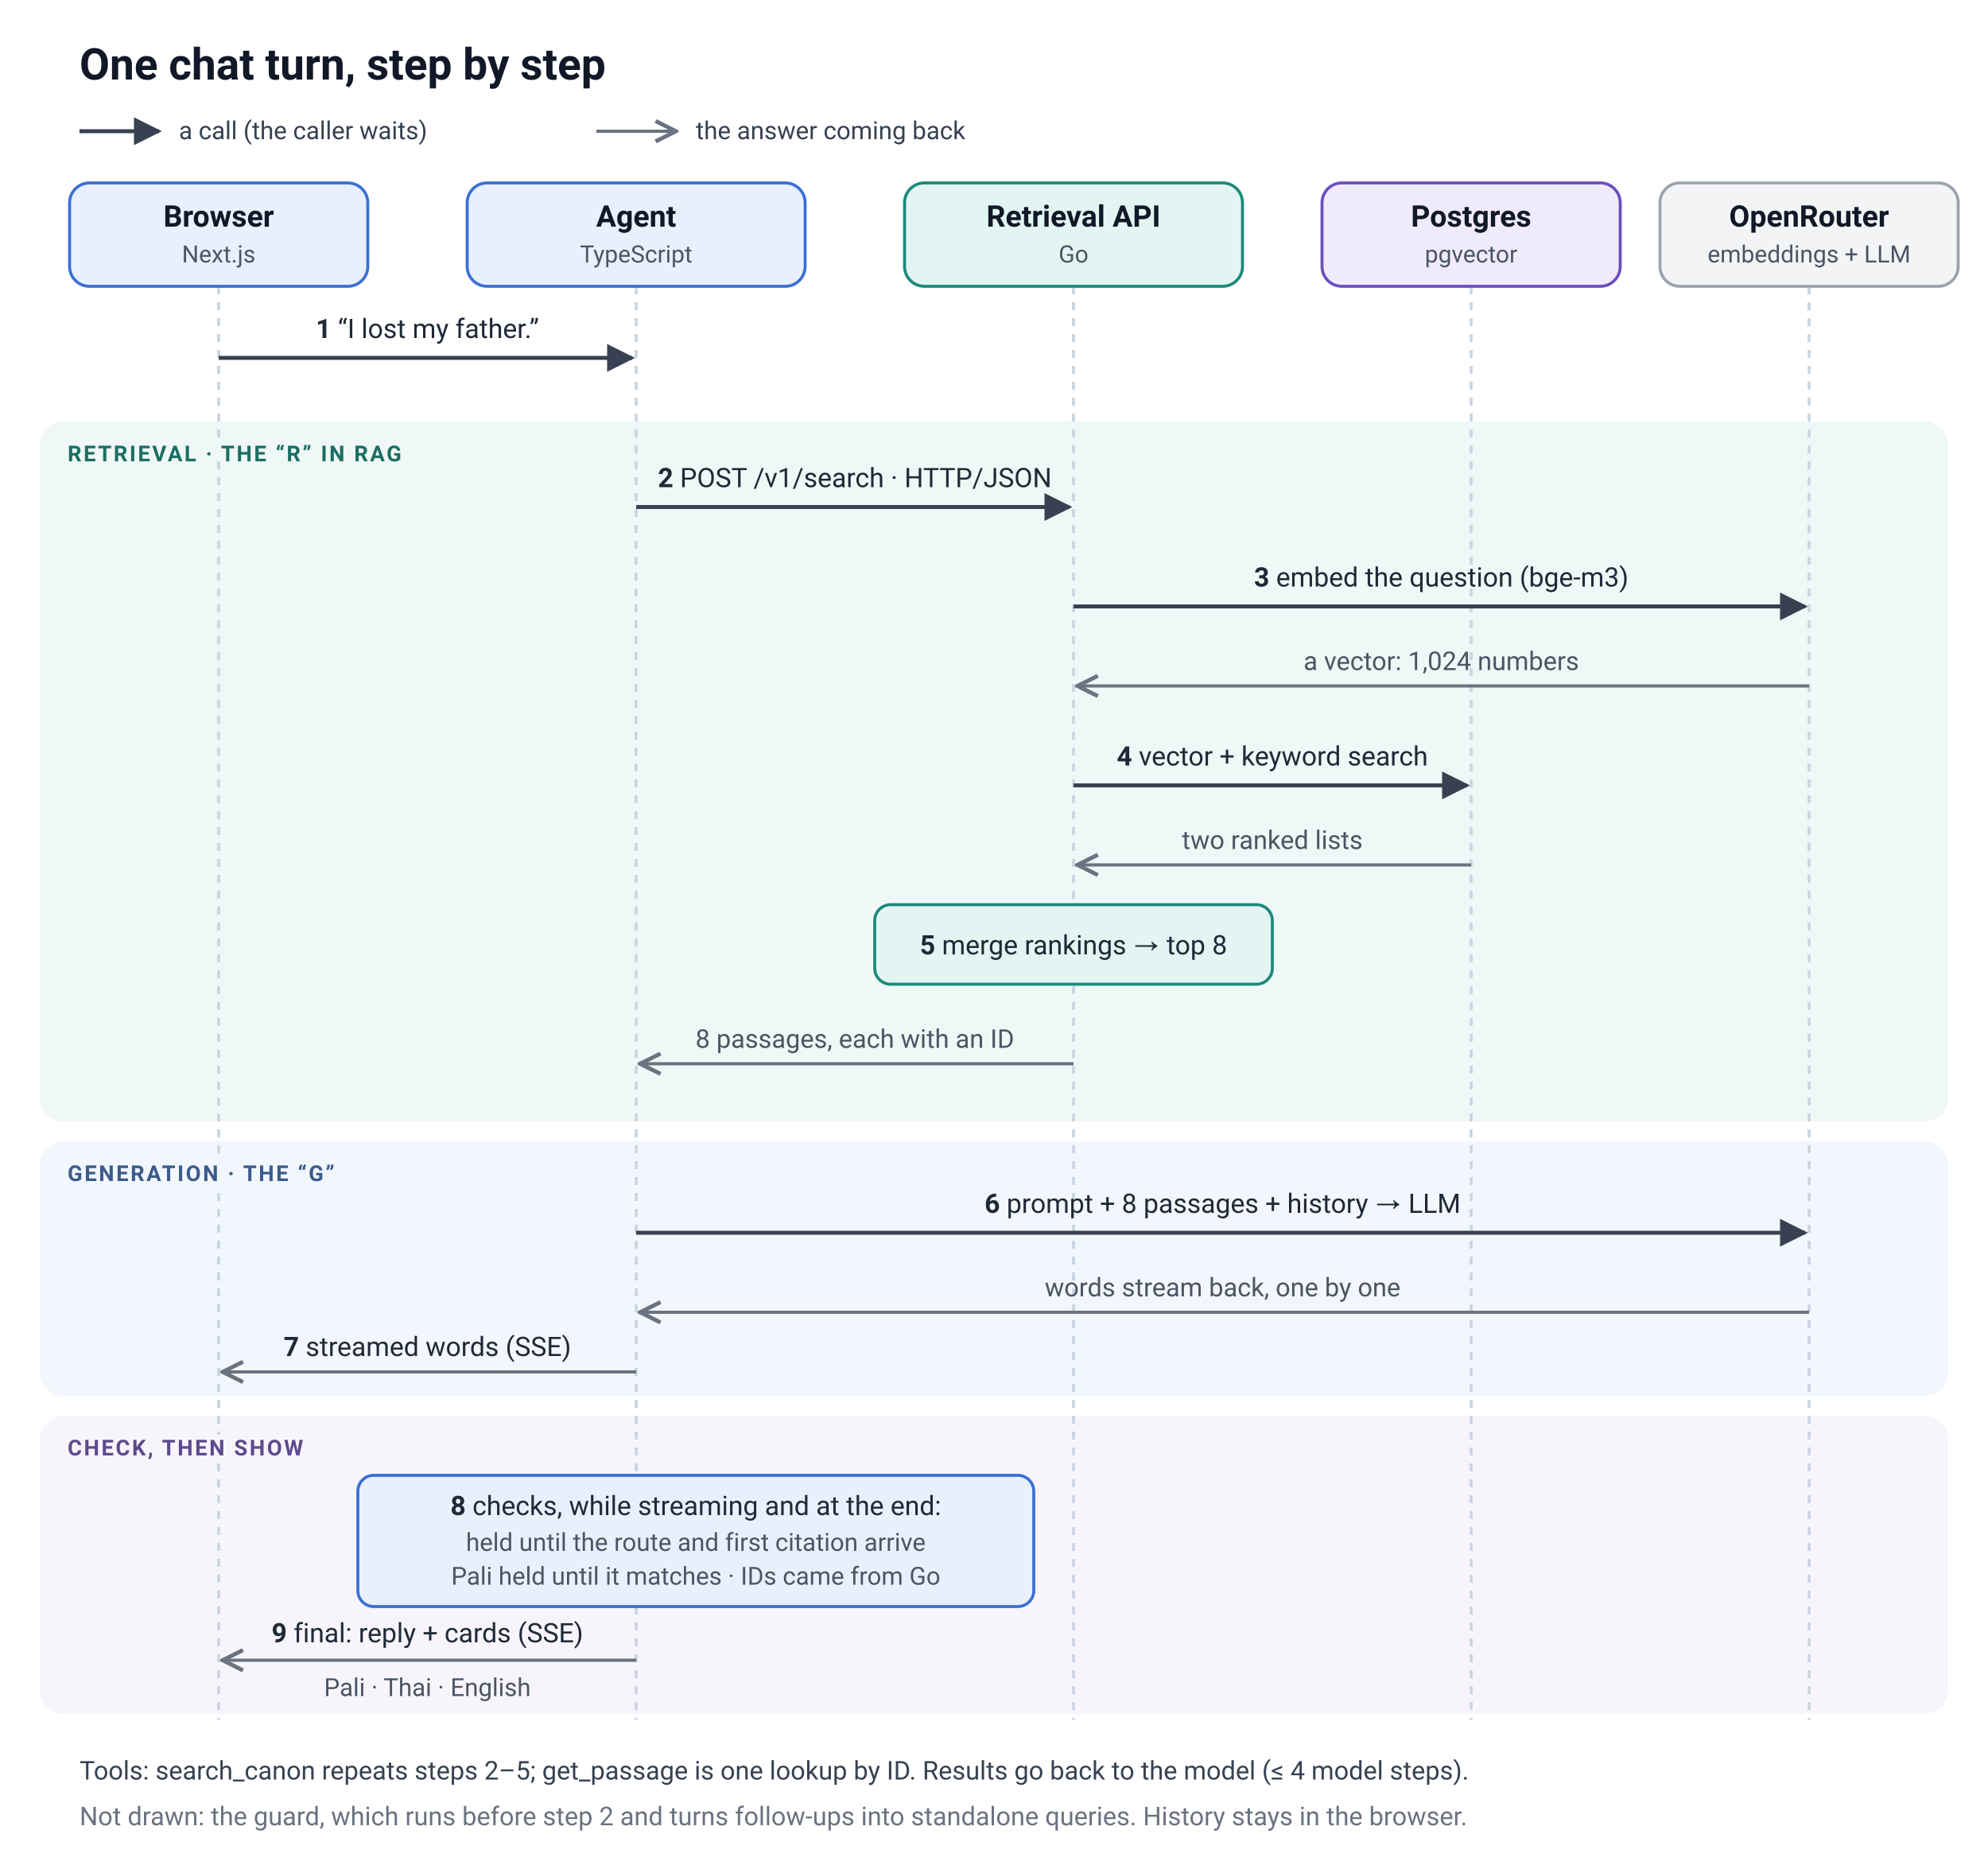
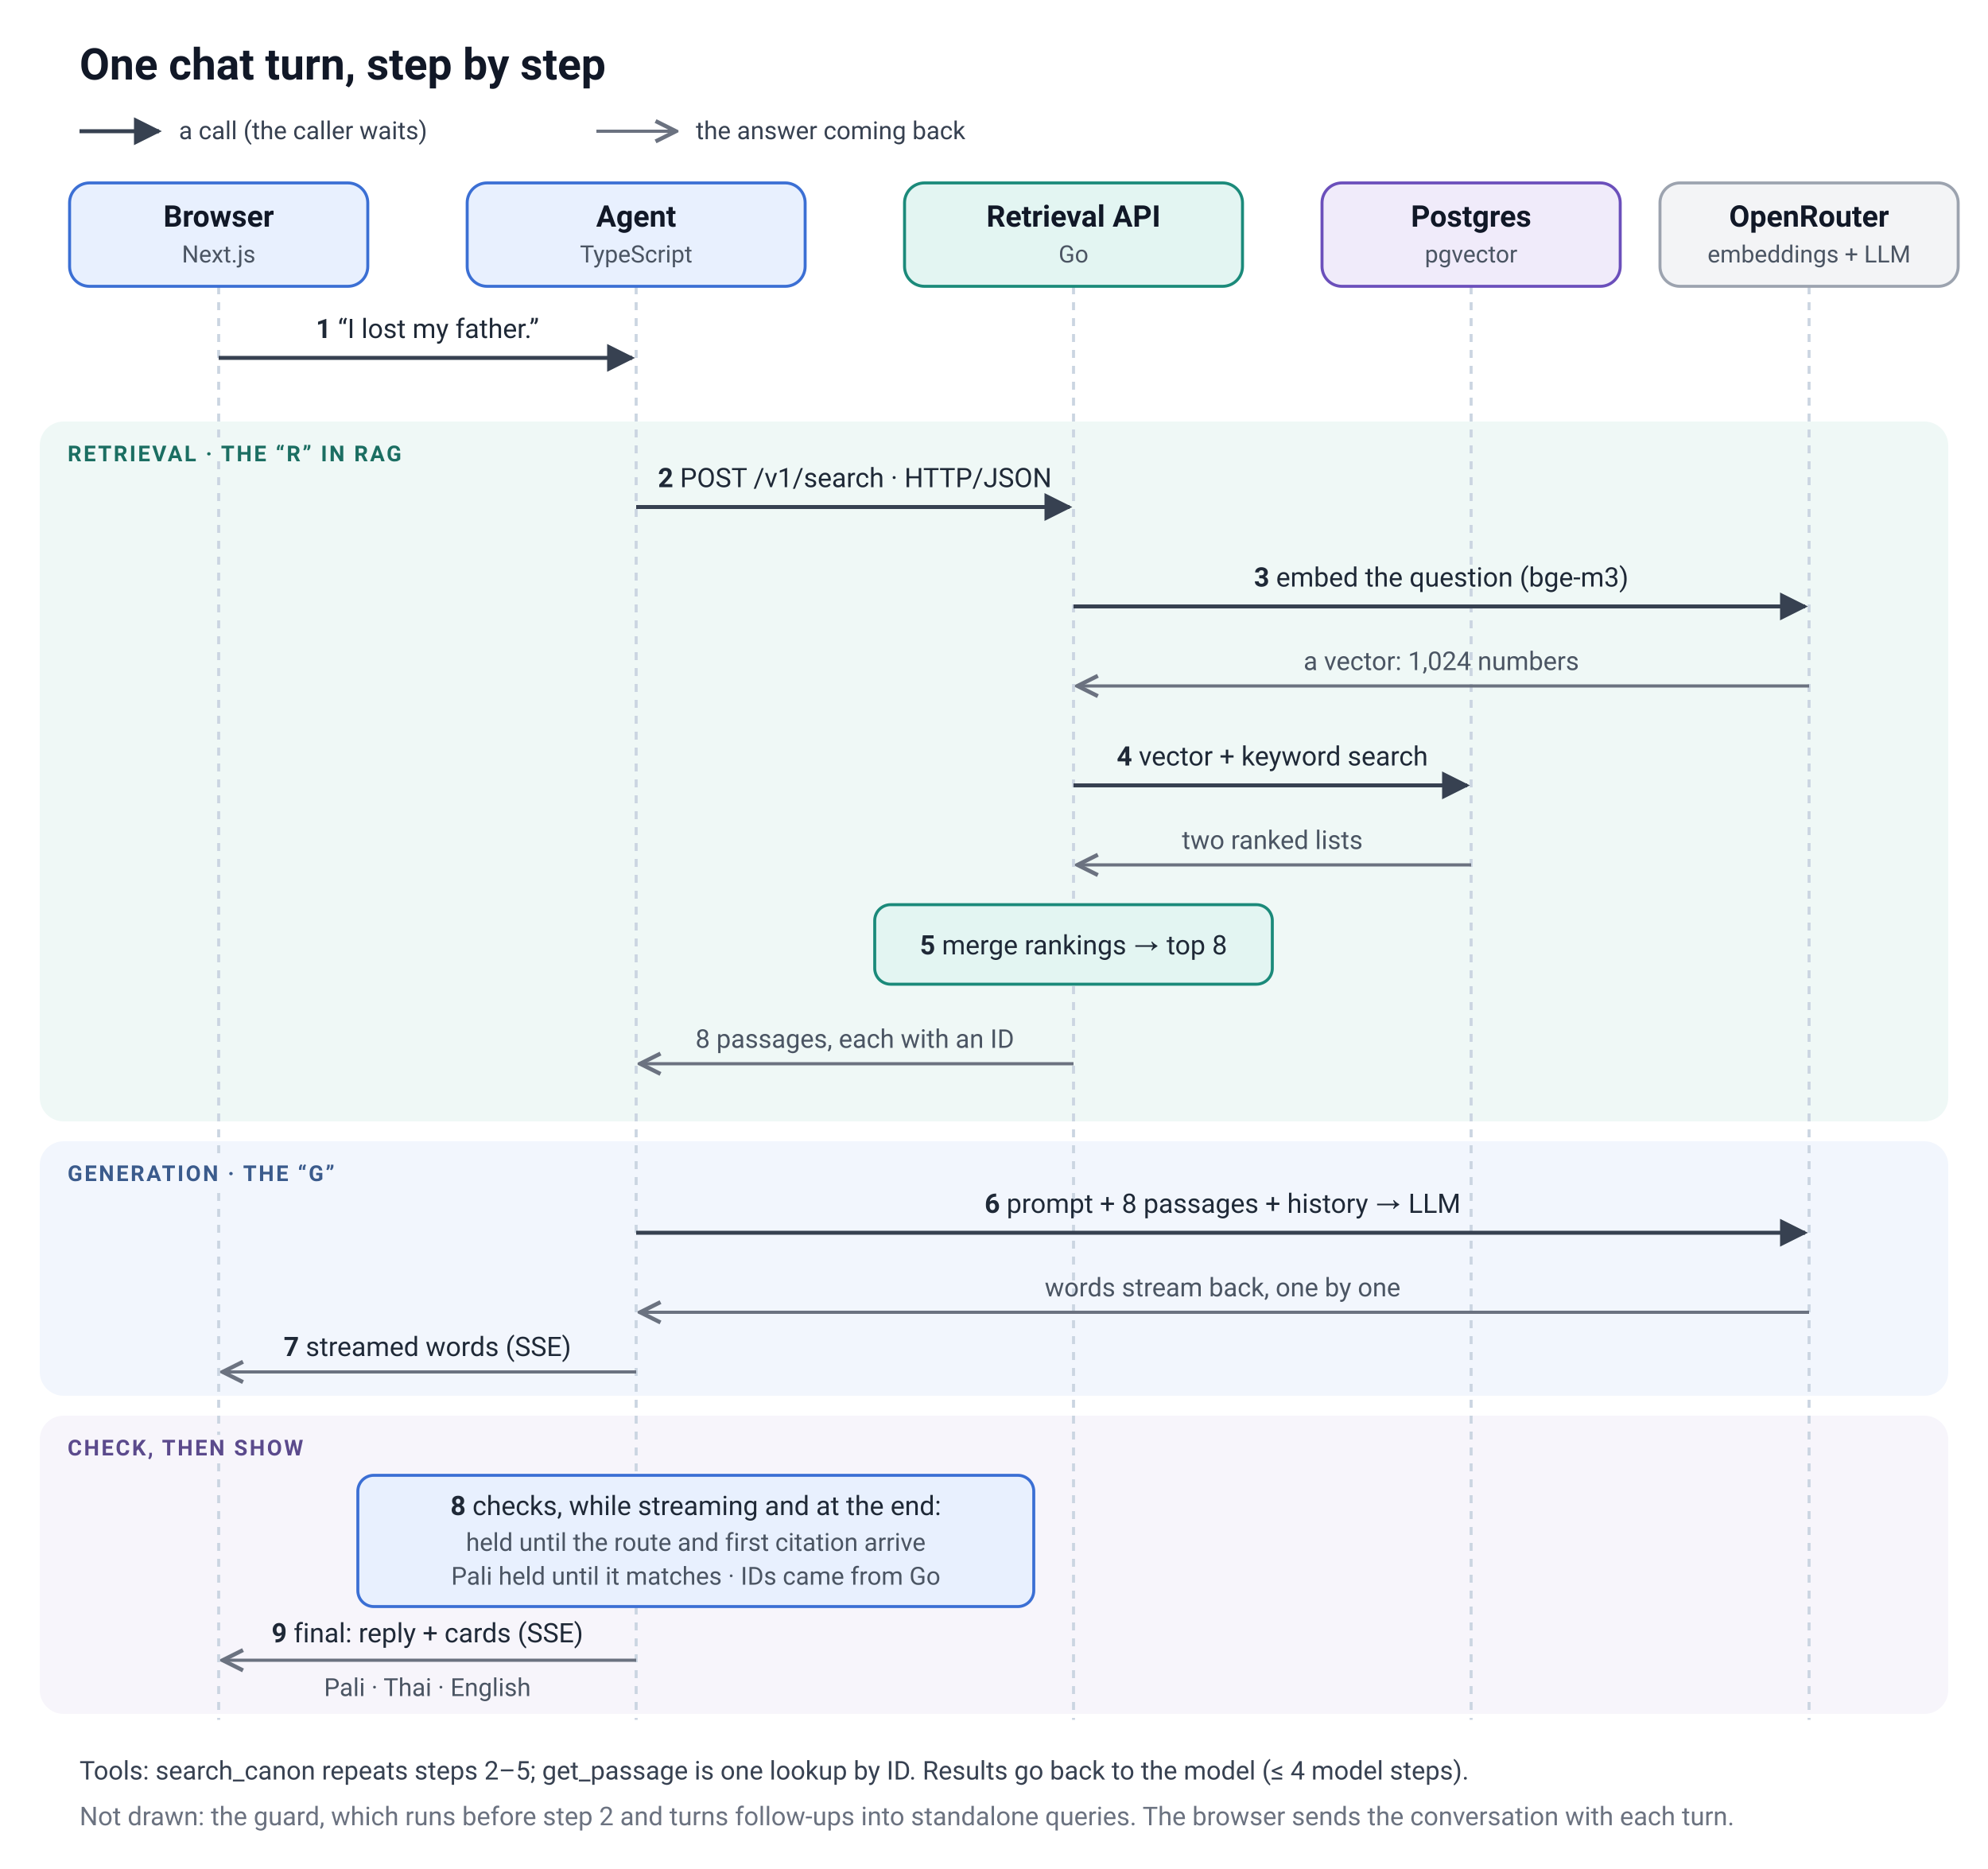
<svg xmlns="http://www.w3.org/2000/svg" viewBox="0 0 1000 940" font-family="-apple-system, BlinkMacSystemFont, 'Segoe UI', Roboto, Helvetica, Arial, sans-serif">
  <defs>
    <marker id="call" viewBox="0 0 10 10" refX="9" refY="5" markerWidth="7" markerHeight="7" orient="auto">
      <path d="M0,0 L10,5 L0,10 z" fill="#374151" />
    </marker>
    <marker id="reply" viewBox="0 0 10 10" refX="9" refY="5" markerWidth="8" markerHeight="8" orient="auto">
      <path d="M1,1 L9,5 L1,9" fill="none" stroke="#6B7280" stroke-width="1.6" />
    </marker>
  </defs>
  <rect width="1000" height="940" fill="#ffffff" />
  <text x="40" y="40" font-size="22" font-weight="700" fill="#111827">One chat turn, step by step</text>
  <line x1="40" y1="66" x2="80" y2="66" stroke="#374151" stroke-width="2" marker-end="url(#call)" />
  <text x="90" y="70" font-size="12.5" fill="#374151">a call (the caller waits)</text>
  <line x1="300" y1="66" x2="340" y2="66" stroke="#6B7280" stroke-width="1.6" marker-end="url(#reply)" />
  <text x="350" y="70" font-size="12.5" fill="#374151">the answer coming back</text>
  <rect x="20" y="212" width="960" height="352" rx="12" fill="#EFF8F6" />
  <rect x="20" y="574" width="960" height="128" rx="12" fill="#F2F6FD" />
  <rect x="20" y="712" width="960" height="150" rx="12" fill="#F7F5FB" />
  <g stroke="#CBD5E1" stroke-width="1.5" stroke-dasharray="4 4">
    <line x1="110" y1="144" x2="110" y2="865" />
    <line x1="320" y1="144" x2="320" y2="865" />
    <line x1="540" y1="144" x2="540" y2="865" />
    <line x1="740" y1="144" x2="740" y2="865" />
    <line x1="910" y1="144" x2="910" y2="865" />
  </g>
  <text x="34" y="232" font-size="11" font-weight="700" letter-spacing="1" fill="#1B6E62" paint-order="stroke" stroke="#EFF8F6" stroke-width="5">RETRIEVAL · THE “R” IN RAG</text>
  <text x="34" y="594" font-size="11" font-weight="700" letter-spacing="1" fill="#3B5B8C" paint-order="stroke" stroke="#F2F6FD" stroke-width="5">GENERATION · THE “G”</text>
  <text x="34" y="732" font-size="11" font-weight="700" letter-spacing="1" fill="#5B4A8C" paint-order="stroke" stroke="#F7F5FB" stroke-width="5">CHECK, THEN SHOW</text>
  <rect x="35" y="92" width="150" height="52" rx="10" fill="#E8F0FE" stroke="#3B6FD4" stroke-width="1.5" />
  <text x="110" y="114" text-anchor="middle" font-size="15" font-weight="700" fill="#111827">Browser</text>
  <text x="110" y="132" text-anchor="middle" font-size="12" fill="#4B5563">Next.js</text>
  <rect x="235" y="92" width="170" height="52" rx="10" fill="#E8F0FE" stroke="#3B6FD4" stroke-width="1.5" />
  <text x="320" y="114" text-anchor="middle" font-size="15" font-weight="700" fill="#111827">Agent</text>
  <text x="320" y="132" text-anchor="middle" font-size="12" fill="#4B5563">TypeScript</text>
  <rect x="455" y="92" width="170" height="52" rx="10" fill="#E3F5F2" stroke="#1B8A7A" stroke-width="1.5" />
  <text x="540" y="114" text-anchor="middle" font-size="15" font-weight="700" fill="#111827">Retrieval API</text>
  <text x="540" y="132" text-anchor="middle" font-size="12" fill="#4B5563">Go</text>
  <rect x="665" y="92" width="150" height="52" rx="10" fill="#F0EBFA" stroke="#6B4FBB" stroke-width="1.5" />
  <text x="740" y="114" text-anchor="middle" font-size="15" font-weight="700" fill="#111827">Postgres</text>
  <text x="740" y="132" text-anchor="middle" font-size="12" fill="#4B5563">pgvector</text>
  <rect x="835" y="92" width="150" height="52" rx="10" fill="#F3F4F6" stroke="#9CA3AF" stroke-width="1.5" />
  <text x="910" y="114" text-anchor="middle" font-size="15" font-weight="700" fill="#111827">OpenRouter</text>
  <text x="910" y="132" text-anchor="middle" font-size="12" fill="#4B5563">embeddings + LLM</text>
  <line x1="110" y1="180" x2="318" y2="180" stroke="#374151" stroke-width="2" marker-end="url(#call)" />
  <text x="215" y="170" text-anchor="middle" font-size="13.5" fill="#1F2937">
    <tspan font-weight="700">1</tspan>  “I lost my father.”</text>
  <line x1="320" y1="255" x2="538" y2="255" stroke="#374151" stroke-width="2" marker-end="url(#call)" />
  <text x="430" y="245" text-anchor="middle" font-size="13.5" fill="#1F2937">
    <tspan font-weight="700">2</tspan>  POST /v1/search · HTTP/JSON</text>
  <line x1="540" y1="305" x2="908" y2="305" stroke="#374151" stroke-width="2" marker-end="url(#call)" />
  <text x="725" y="295" text-anchor="middle" font-size="13.5" fill="#1F2937">
    <tspan font-weight="700">3</tspan>  embed the question (bge-m3)</text>
  <line x1="910" y1="345" x2="542" y2="345" stroke="#6B7280" stroke-width="1.6" marker-end="url(#reply)" />
  <text x="725" y="337" text-anchor="middle" font-size="13" fill="#4B5563">a vector: 1,024 numbers</text>
  <line x1="540" y1="395" x2="738" y2="395" stroke="#374151" stroke-width="2" marker-end="url(#call)" />
  <text x="640" y="385" text-anchor="middle" font-size="13.5" fill="#1F2937">
    <tspan font-weight="700">4</tspan>  vector + keyword search</text>
  <line x1="740" y1="435" x2="542" y2="435" stroke="#6B7280" stroke-width="1.6" marker-end="url(#reply)" />
  <text x="640" y="427" text-anchor="middle" font-size="13" fill="#4B5563">two ranked lists</text>
  <rect x="440" y="455" width="200" height="40" rx="8" fill="#E3F5F2" stroke="#1B8A7A" stroke-width="1.5" />
  <text x="540" y="480" text-anchor="middle" font-size="13.5" fill="#1F2937">
    <tspan font-weight="700">5</tspan>  merge rankings → top 8</text>
  <line x1="540" y1="535" x2="322" y2="535" stroke="#6B7280" stroke-width="1.6" marker-end="url(#reply)" />
  <text x="430" y="527" text-anchor="middle" font-size="13" fill="#4B5563">8 passages, each with an ID</text>
  <line x1="320" y1="620" x2="908" y2="620" stroke="#374151" stroke-width="2" marker-end="url(#call)" />
  <text x="615" y="610" text-anchor="middle" font-size="13.5" fill="#1F2937">
    <tspan font-weight="700">6</tspan>  prompt + 8 passages + history → LLM</text>
  <line x1="910" y1="660" x2="322" y2="660" stroke="#6B7280" stroke-width="1.6" marker-end="url(#reply)" />
  <text x="615" y="652" text-anchor="middle" font-size="13" fill="#4B5563">words stream back, one by one</text>
  <line x1="320" y1="690" x2="112" y2="690" stroke="#6B7280" stroke-width="1.6" marker-end="url(#reply)" />
  <text x="215" y="682" text-anchor="middle" font-size="13.5" fill="#1F2937">
    <tspan font-weight="700">7</tspan>  streamed words (SSE)</text>
  <rect x="180" y="742" width="340" height="66" rx="8" fill="#E8F0FE" stroke="#3B6FD4" stroke-width="1.5" />
  <text x="350" y="762" text-anchor="middle" font-size="13.5" fill="#1F2937">
    <tspan font-weight="700">8</tspan>  checks, while streaming and at the end:</text>
  <text x="350" y="780" text-anchor="middle" font-size="12.5" fill="#4B5563">held until the route and first citation arrive</text>
  <text x="350" y="797" text-anchor="middle" font-size="12.5" fill="#4B5563">Pali held until it matches · IDs came from Go</text>
  <line x1="320" y1="835" x2="112" y2="835" stroke="#6B7280" stroke-width="1.6" marker-end="url(#reply)" />
  <text x="215" y="826" text-anchor="middle" font-size="13.5" fill="#1F2937">
    <tspan font-weight="700">9</tspan>  final: reply + cards (SSE)</text>
  <text x="215" y="853" text-anchor="middle" font-size="12.5" fill="#4B5563">Pali · Thai · English</text>
  <text x="40" y="895" font-size="13" fill="#374151">Tools: search_canon repeats steps 2–5; get_passage is one lookup by ID. Results go back to the model (≤ 4 model steps).</text>
-   <text x="40" y="918" font-size="13" fill="#6B7280">Not drawn: the guard, which runs before step 2 and turns follow-ups into standalone queries. History stays in the browser.</text>
+   <text x="40" y="918" font-size="13" fill="#6B7280">Not drawn: the guard, which runs before step 2 and turns follow-ups into standalone queries. The browser sends the conversation with each turn.</text>
</svg>
